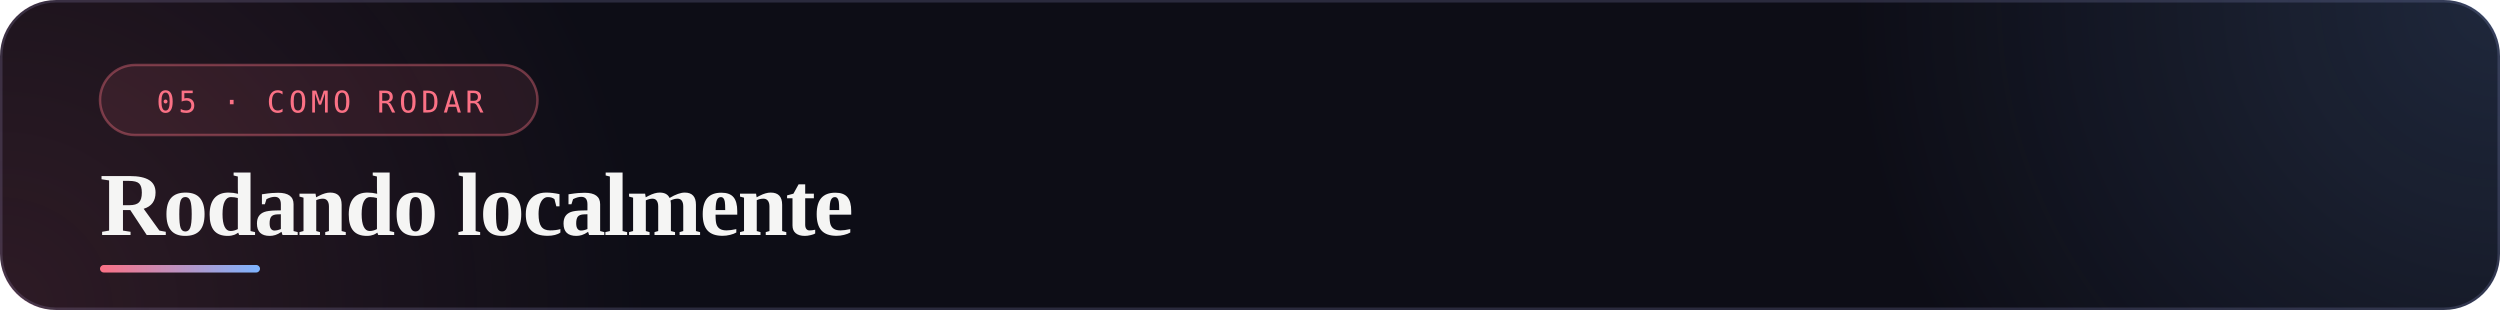
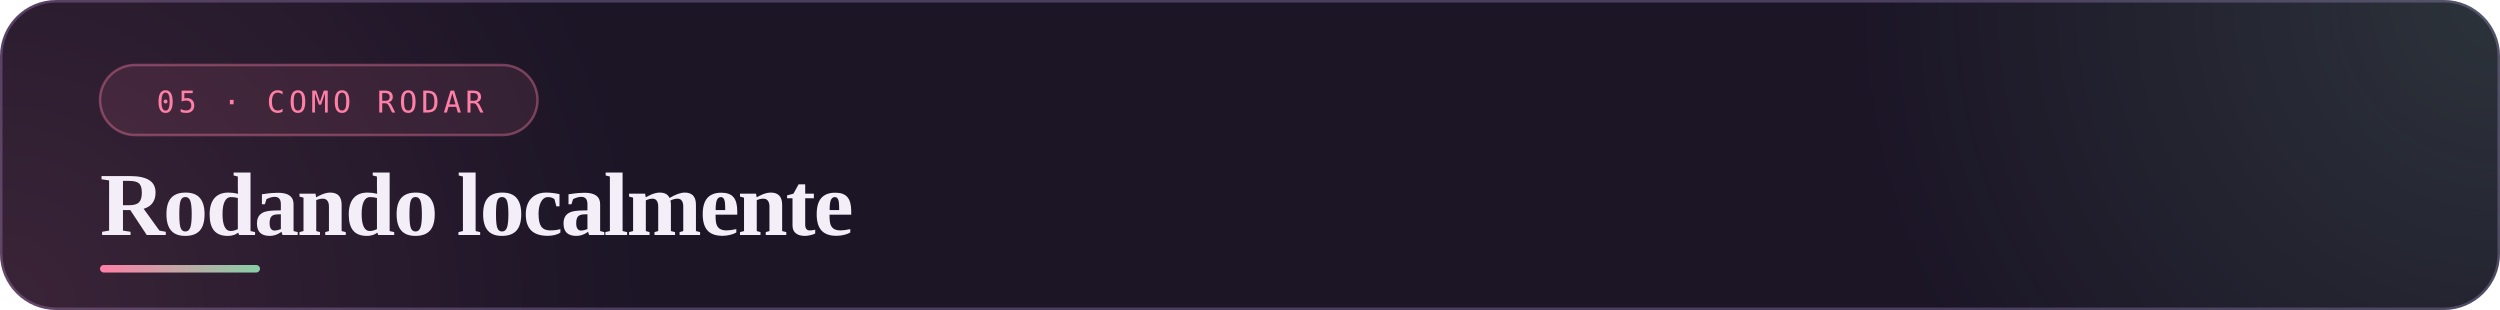
<svg xmlns="http://www.w3.org/2000/svg" width="1000" height="124" viewBox="0 0 1000 124" role="img" aria-label="05 · COMO RODAR: Rodando localmente">
  <defs>
    <linearGradient id="g" x1="0" y1="0" x2="1" y2="0">
-       <stop offset="0" stop-color="#fb7185" />
-       <stop offset="1" stop-color="#7db4ff" />
+       <stop offset="0" stop-color="#ff7fa6" />
+       <stop offset="1" stop-color="#86cfa6" />
    </linearGradient>
    <radialGradient id="h1" gradientUnits="userSpaceOnUse" cx="1000" cy="0" r="260">
-       <stop offset="0" stop-color="#7db4ff" stop-opacity="0.16" />
-       <stop offset="1" stop-color="#7db4ff" stop-opacity="0" />
+       <stop offset="0" stop-color="#86cfa6" stop-opacity="0.16" />
+       <stop offset="1" stop-color="#86cfa6" stop-opacity="0" />
    </radialGradient>
    <radialGradient id="h2" gradientUnits="userSpaceOnUse" cx="0" cy="124" r="260">
-       <stop offset="0" stop-color="#fb7185" stop-opacity="0.14" />
-       <stop offset="1" stop-color="#fb7185" stop-opacity="0" />
+       <stop offset="0" stop-color="#ff7fa6" stop-opacity="0.14" />
+       <stop offset="1" stop-color="#ff7fa6" stop-opacity="0" />
    </radialGradient>
    <clipPath id="k">
      <rect width="1000" height="124" rx="22" />
    </clipPath>
  </defs>
-   <rect x="0.5" y="0.5" width="999" height="123" rx="22" fill="#0d0d16" stroke="#2a2a3d" />
+   <rect x="0.5" y="0.5" width="999" height="123" rx="22" fill="#1b1526" stroke="#4a3d5e" />
  <g clip-path="url(#k)">
    <rect width="1000" height="124" fill="url(#h1)" />
    <rect width="1000" height="124" fill="url(#h2)" />
  </g>
-   <rect x="40" y="26" width="175" height="28" rx="14" fill="#fb7185" fill-opacity="0.10" stroke="#fb7185" stroke-opacity="0.38" />
-   <text x="128" y="45" text-anchor="middle" font-family="'Cascadia Code',Menlo,Consolas,monospace" font-size="12" letter-spacing="1.6" fill="#fb7185">05 · COMO RODAR</text>
-   <text x="40" y="94" font-family="'Cormorant Garamond',Georgia,'Times New Roman',serif" font-size="36" font-weight="800" letter-spacing="-0.8" fill="#f5f5f4">Rodando localmente</text>
+   <rect x="40" y="26" width="175" height="28" rx="14" fill="#ff7fa6" fill-opacity="0.10" stroke="#ff7fa6" stroke-opacity="0.38" />
+   <text x="128" y="45" text-anchor="middle" font-family="'Cascadia Code',Menlo,Consolas,monospace" font-size="12" letter-spacing="1.6" fill="#ff7fa6">05 · COMO RODAR</text>
+   <text x="40" y="94" font-family="Fraunces,Georgia,'Times New Roman',serif" font-size="36" font-weight="800" letter-spacing="-0.8" fill="#f3eef8">Rodando localmente</text>
  <rect x="40" y="106" width="64" height="3" rx="1.5" fill="url(#g)" />
</svg>
